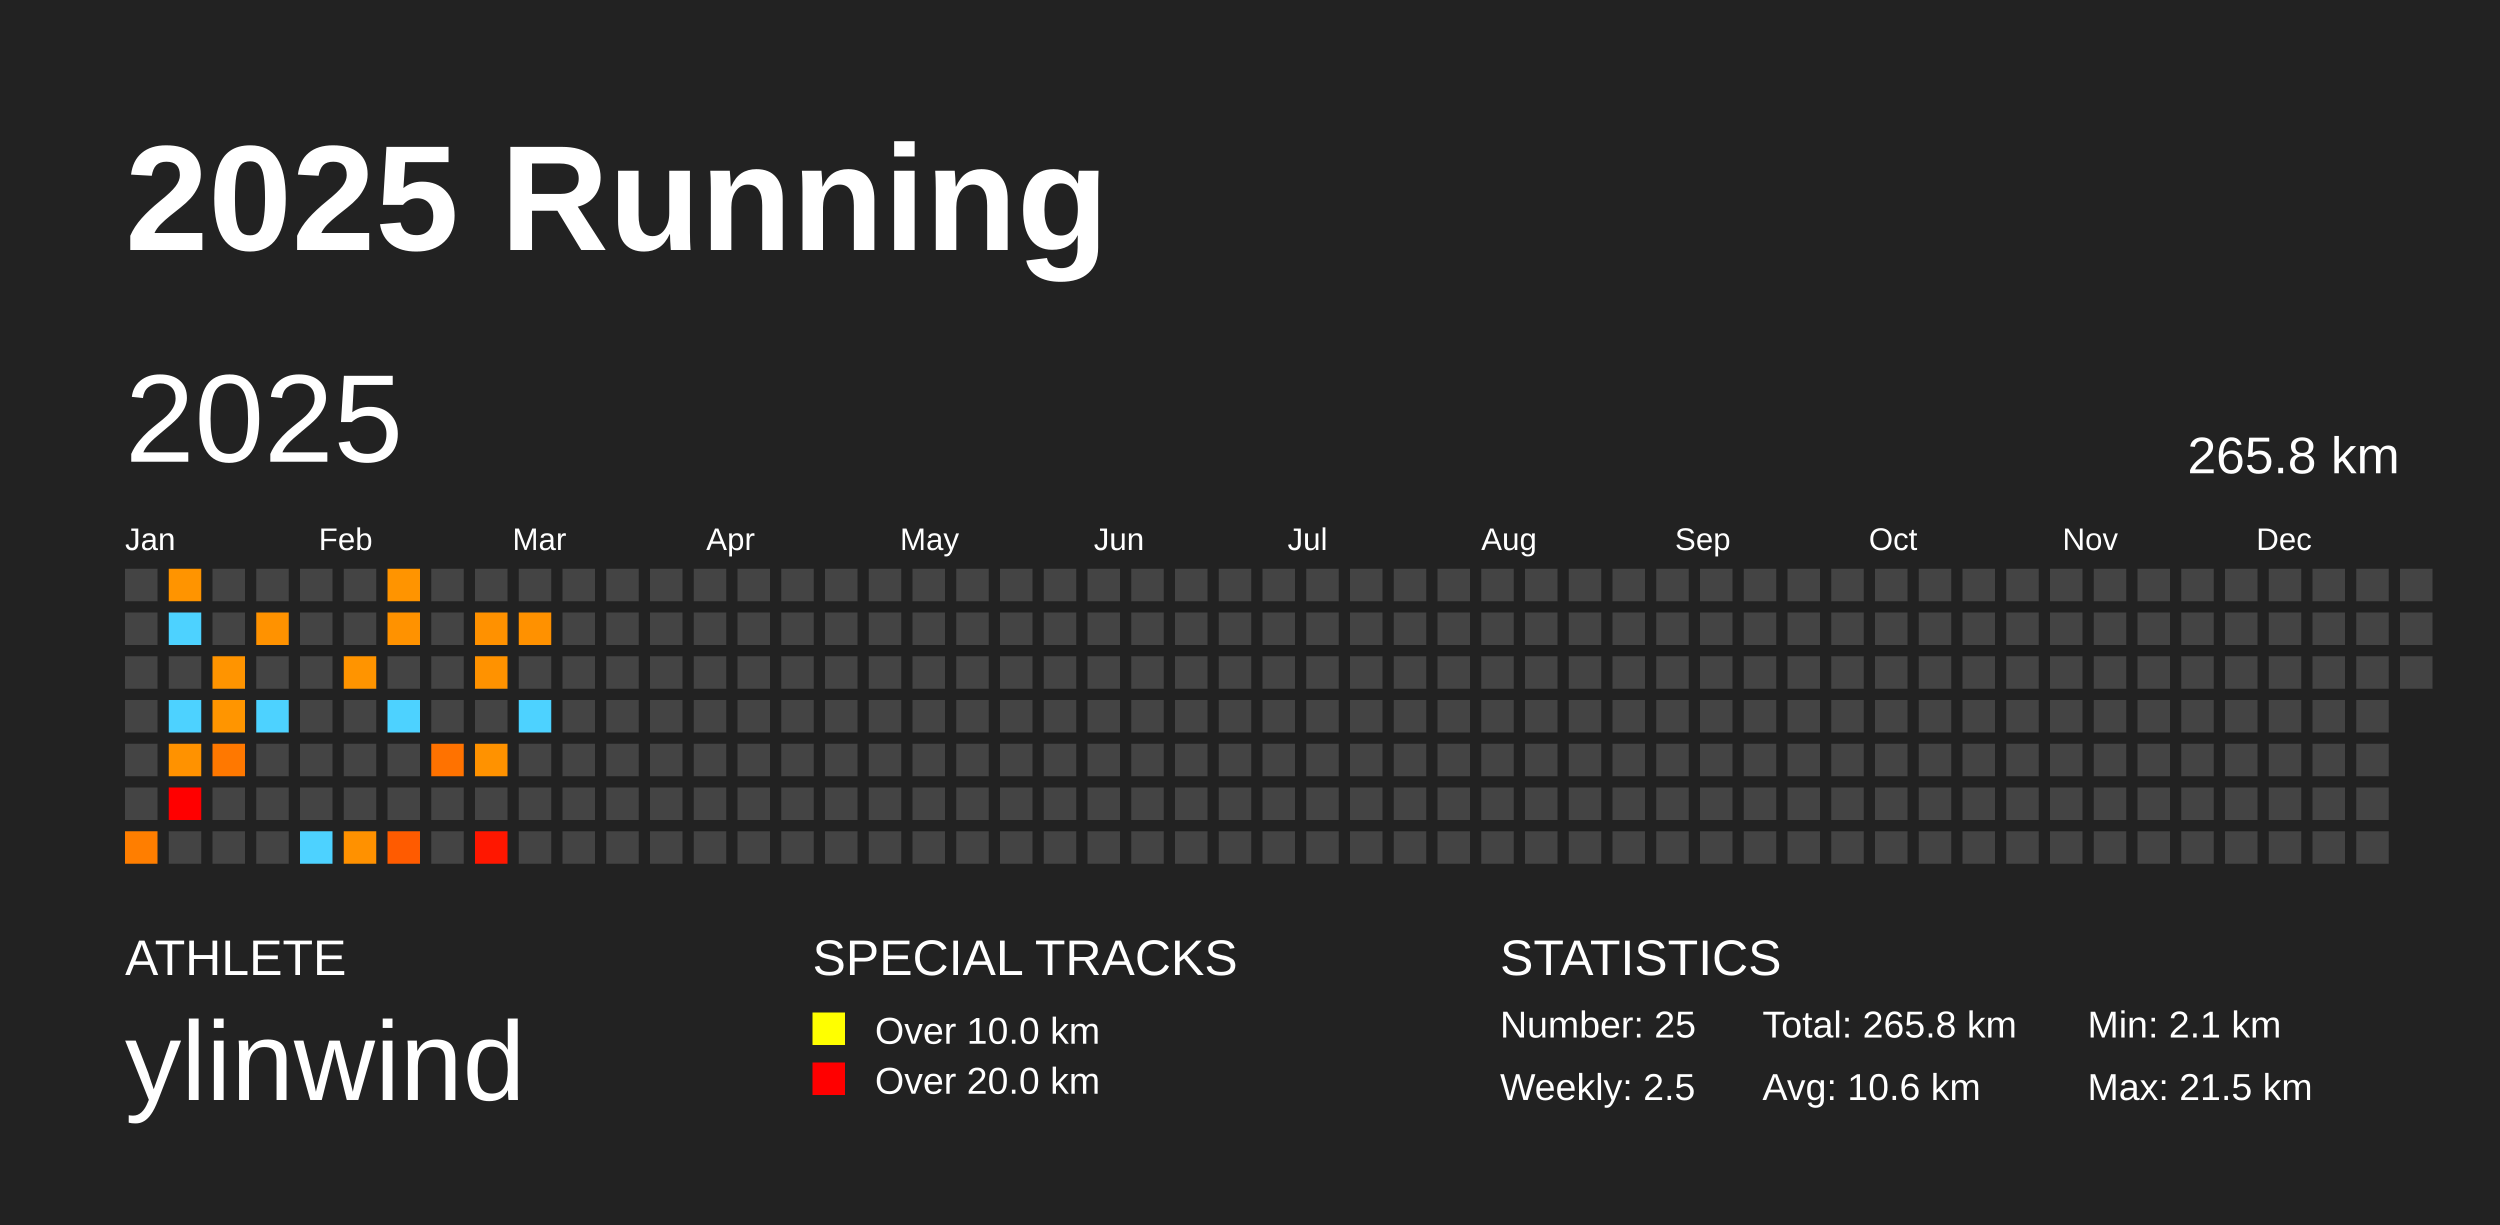
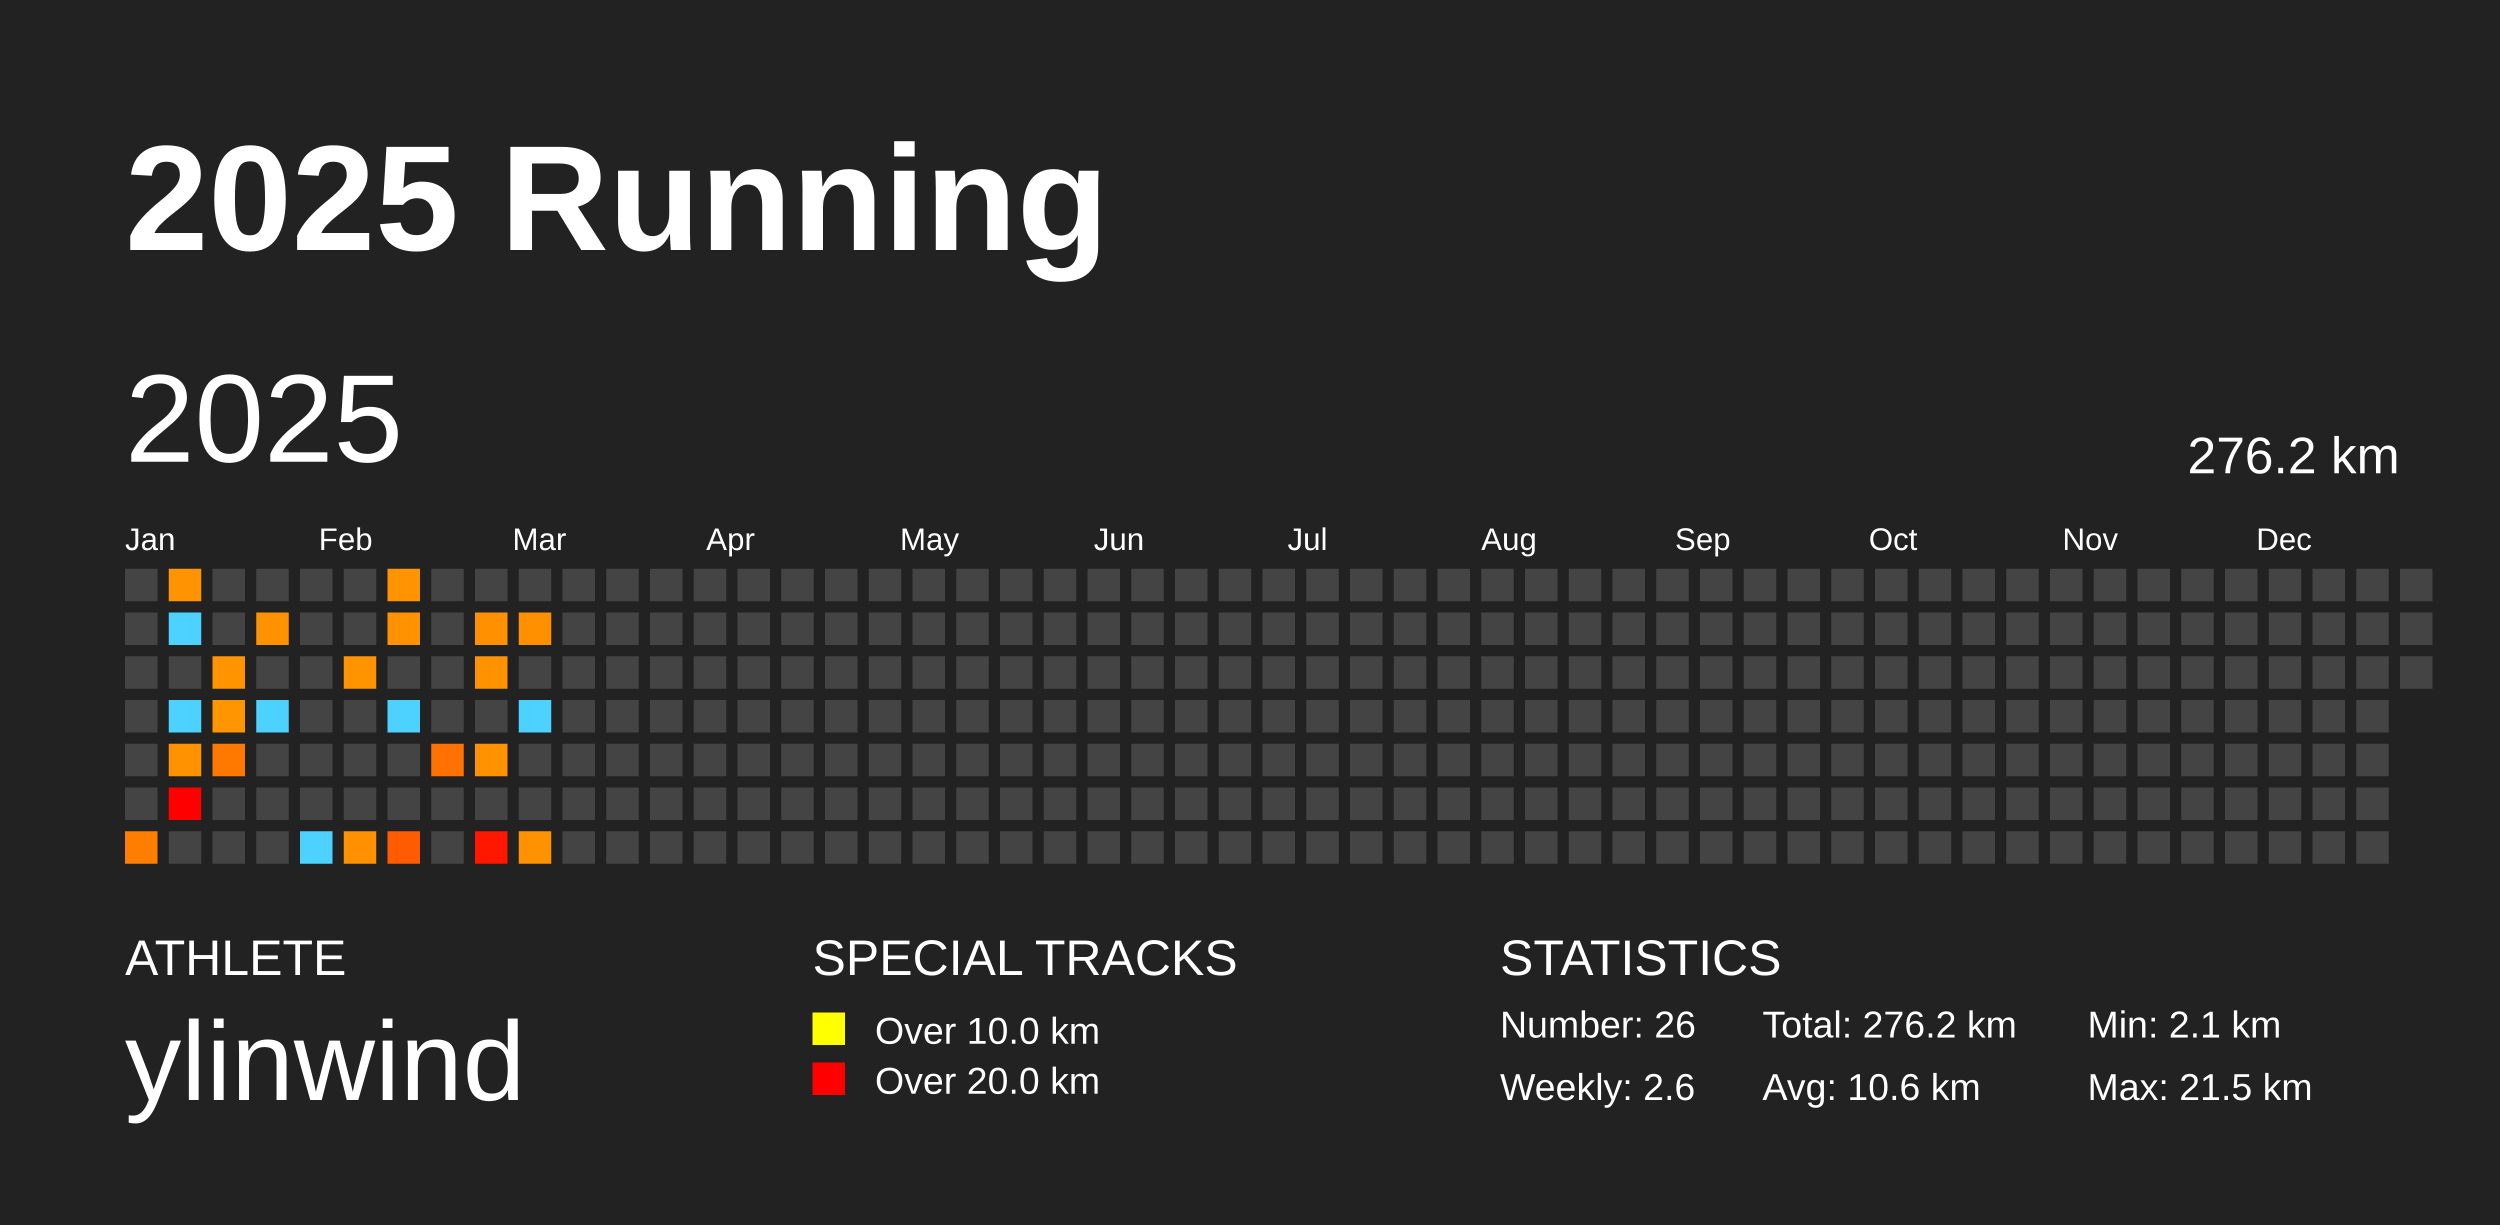
<svg xmlns="http://www.w3.org/2000/svg" baseProfile="full" height="98mm" version="1.1" viewBox="0,0,200,98" width="200mm">
  <defs />
  <rect fill="#222222" height="98" width="200" x="0" y="0" />
  <text fill="#FFFFFF" style="font-size:12px; font-family:Arial; font-weight:bold;" x="10" y="20">2025 Running</text>
  <text fill="#FFFFFF" style="font-size:4px; font-family:Arial" x="10" y="78">ATHLETE</text>
  <text fill="#FFFFFF" style="font-size:9px; font-family:Arial" x="10" y="88">ylinwind</text>
  <text fill="#FFFFFF" style="font-size:4px; font-family:Arial" x="65" y="78">SPECIAL TRACKS</text>
  <rect fill="yellow" height="2.6" width="2.6" x="65" y="81" />
  <text fill="#FFFFFF" style="font-size:3px; font-family:Arial" x="70" y="83.5">Over 10.0 km</text>
  <rect fill="red" height="2.6" width="2.6" x="65" y="85" />
  <text fill="#FFFFFF" style="font-size:3px; font-family:Arial" x="70" y="87.5">Over 20.0 km</text>
  <text fill="#FFFFFF" style="font-size:4px; font-family:Arial" x="120" y="78">STATISTICS</text>
-   <text fill="#FFFFFF" style="font-size:3px; font-family:Arial" x="120" y="83">Number: 25</text>
-   <text fill="#FFFFFF" style="font-size:3px; font-family:Arial" x="120" y="88">Weekly: 2.5</text>
-   <text fill="#FFFFFF" style="font-size:3px; font-family:Arial" x="141" y="83">Total: 265.8 km</text>
+   <text fill="#FFFFFF" style="font-size:3px; font-family:Arial" x="120" y="83">Number: 26</text>
+   <text fill="#FFFFFF" style="font-size:3px; font-family:Arial" x="120" y="88">Weekly: 2.6</text>
+   <text fill="#FFFFFF" style="font-size:3px; font-family:Arial" x="141" y="83">Total: 276.2 km</text>
  <text fill="#FFFFFF" style="font-size:3px; font-family:Arial" x="141" y="88">Avg: 10.6 km</text>
  <text fill="#FFFFFF" style="font-size:3px; font-family:Arial" x="167" y="83">Min: 2.1 km</text>
  <text fill="#FFFFFF" style="font-size:3px; font-family:Arial" x="167" y="88">Max: 21.5 km</text>
  <text dominant-baseline="hanging" fill="#FFFFFF" style="font-size:10.0px; font-family:Arial;" x="10" y="30">2025</text>
-   <text dominant-baseline="hanging" fill="#FFFFFF" style="font-size:4.125px; font-family:Arial;" x="175" y="35">265.8 km</text>
+   <text dominant-baseline="hanging" fill="#FFFFFF" style="font-size:4.125px; font-family:Arial;" x="175" y="35">276.2 km</text>
  <text fill="#FFFFFF" style="font-size:2.5px; font-family:Arial" x="10.0" y="44">Jan</text>
  <text fill="#FFFFFF" style="font-size:2.5px; font-family:Arial" x="25.5" y="44">Feb</text>
  <text fill="#FFFFFF" style="font-size:2.5px; font-family:Arial" x="41.0" y="44">Mar</text>
  <text fill="#FFFFFF" style="font-size:2.5px; font-family:Arial" x="56.5" y="44">Apr</text>
  <text fill="#FFFFFF" style="font-size:2.5px; font-family:Arial" x="72.0" y="44">May</text>
  <text fill="#FFFFFF" style="font-size:2.5px; font-family:Arial" x="87.5" y="44">Jun</text>
  <text fill="#FFFFFF" style="font-size:2.5px; font-family:Arial" x="103.0" y="44">Jul</text>
  <text fill="#FFFFFF" style="font-size:2.5px; font-family:Arial" x="118.5" y="44">Aug</text>
  <text fill="#FFFFFF" style="font-size:2.5px; font-family:Arial" x="134.0" y="44">Sep</text>
  <text fill="#FFFFFF" style="font-size:2.5px; font-family:Arial" x="149.5" y="44">Oct</text>
  <text fill="#FFFFFF" style="font-size:2.5px; font-family:Arial" x="165.0" y="44">Nov</text>
  <text fill="#FFFFFF" style="font-size:2.5px; font-family:Arial" x="180.5" y="44">Dec</text>
  <rect fill="#444444" height="2.6" width="2.6" x="10.0" y="45.5" />
  <rect fill="#444444" height="2.6" width="2.6" x="10.0" y="49.0" />
  <rect fill="#444444" height="2.6" width="2.6" x="10.0" y="52.5" />
  <rect fill="#444444" height="2.6" width="2.6" x="10.0" y="56.0" />
  <rect fill="#444444" height="2.6" width="2.6" x="10.0" y="59.5" />
  <rect fill="#444444" height="2.6" width="2.6" x="10.0" y="63.0" />
  <rect fill="#ff7e00" height="2.6" width="2.6" x="10.0" y="66.5" />
  <rect fill="#ff9400" height="2.6" width="2.6" x="13.5" y="45.5" />
  <rect fill="#4dd2ff" height="2.6" width="2.6" x="13.5" y="49.0" />
  <rect fill="#444444" height="2.6" width="2.6" x="13.5" y="52.5" />
  <rect fill="#4dd2ff" height="2.6" width="2.6" x="13.5" y="56.0" />
  <rect fill="#ff9200" height="2.6" width="2.6" x="13.5" y="59.5" />
  <rect fill="red" height="2.6" width="2.6" x="13.5" y="63.0" />
  <rect fill="#444444" height="2.6" width="2.6" x="13.5" y="66.5" />
  <rect fill="#444444" height="2.6" width="2.6" x="17.0" y="45.5" />
  <rect fill="#444444" height="2.6" width="2.6" x="17.0" y="49.0" />
  <rect fill="#ff9400" height="2.6" width="2.6" x="17.0" y="52.5" />
  <rect fill="#ff9500" height="2.6" width="2.6" x="17.0" y="56.0" />
  <rect fill="#ff7800" height="2.6" width="2.6" x="17.0" y="59.5" />
  <rect fill="#444444" height="2.6" width="2.6" x="17.0" y="63.0" />
  <rect fill="#444444" height="2.6" width="2.6" x="17.0" y="66.5" />
  <rect fill="#444444" height="2.6" width="2.6" x="20.5" y="45.5" />
  <rect fill="#ff9200" height="2.6" width="2.6" x="20.5" y="49.0" />
  <rect fill="#444444" height="2.6" width="2.6" x="20.5" y="52.5" />
  <rect fill="#4dd2ff" height="2.6" width="2.6" x="20.5" y="56.0" />
  <rect fill="#444444" height="2.6" width="2.6" x="20.5" y="59.5" />
  <rect fill="#444444" height="2.6" width="2.6" x="20.5" y="63.0" />
  <rect fill="#444444" height="2.6" width="2.6" x="20.5" y="66.5" />
  <rect fill="#444444" height="2.6" width="2.6" x="24.0" y="45.5" />
  <rect fill="#444444" height="2.6" width="2.6" x="24.0" y="49.0" />
  <rect fill="#444444" height="2.6" width="2.6" x="24.0" y="52.5" />
  <rect fill="#444444" height="2.6" width="2.6" x="24.0" y="56.0" />
  <rect fill="#444444" height="2.6" width="2.6" x="24.0" y="59.5" />
  <rect fill="#444444" height="2.6" width="2.6" x="24.0" y="63.0" />
  <rect fill="#4dd2ff" height="2.6" width="2.6" x="24.0" y="66.5" />
  <rect fill="#444444" height="2.6" width="2.6" x="27.5" y="45.5" />
  <rect fill="#444444" height="2.6" width="2.6" x="27.5" y="49.0" />
  <rect fill="#ff9400" height="2.6" width="2.6" x="27.5" y="52.5" />
  <rect fill="#444444" height="2.6" width="2.6" x="27.5" y="56.0" />
  <rect fill="#444444" height="2.6" width="2.6" x="27.5" y="59.5" />
  <rect fill="#444444" height="2.6" width="2.6" x="27.5" y="63.0" />
  <rect fill="#ff9100" height="2.6" width="2.6" x="27.5" y="66.5" />
  <rect fill="#ff9400" height="2.6" width="2.6" x="31.0" y="45.5" />
  <rect fill="#ff9200" height="2.6" width="2.6" x="31.0" y="49.0" />
  <rect fill="#444444" height="2.6" width="2.6" x="31.0" y="52.5" />
  <rect fill="#4dd2ff" height="2.6" width="2.6" x="31.0" y="56.0" />
  <rect fill="#444444" height="2.6" width="2.6" x="31.0" y="59.5" />
  <rect fill="#444444" height="2.6" width="2.6" x="31.0" y="63.0" />
  <rect fill="#ff5b00" height="2.6" width="2.6" x="31.0" y="66.5" />
  <rect fill="#444444" height="2.6" width="2.6" x="34.5" y="45.5" />
  <rect fill="#444444" height="2.6" width="2.6" x="34.5" y="49.0" />
  <rect fill="#444444" height="2.6" width="2.6" x="34.5" y="52.5" />
  <rect fill="#444444" height="2.6" width="2.6" x="34.5" y="56.0" />
  <rect fill="#ff7200" height="2.6" width="2.6" x="34.5" y="59.5" />
  <rect fill="#444444" height="2.6" width="2.6" x="34.5" y="63.0" />
  <rect fill="#444444" height="2.6" width="2.6" x="34.5" y="66.5" />
  <rect fill="#444444" height="2.6" width="2.6" x="38.0" y="45.5" />
  <rect fill="#ff9100" height="2.6" width="2.6" x="38.0" y="49.0" />
  <rect fill="#ff9200" height="2.6" width="2.6" x="38.0" y="52.5" />
  <rect fill="#444444" height="2.6" width="2.6" x="38.0" y="56.0" />
  <rect fill="#ff9200" height="2.6" width="2.6" x="38.0" y="59.5" />
  <rect fill="#444444" height="2.6" width="2.6" x="38.0" y="63.0" />
  <rect fill="#ff1700" height="2.6" width="2.6" x="38.0" y="66.5" />
  <rect fill="#444444" height="2.6" width="2.6" x="41.5" y="45.5" />
  <rect fill="#ff9100" height="2.6" width="2.6" x="41.5" y="49.0" />
  <rect fill="#444444" height="2.6" width="2.6" x="41.5" y="52.5" />
  <rect fill="#4dd2ff" height="2.6" width="2.6" x="41.5" y="56.0" />
  <rect fill="#444444" height="2.6" width="2.6" x="41.5" y="59.5" />
  <rect fill="#444444" height="2.6" width="2.6" x="41.5" y="63.0" />
-   <rect fill="#444444" height="2.6" width="2.6" x="41.5" y="66.5" />
+   <rect fill="#ff9200" height="2.6" width="2.6" x="41.5" y="66.5" />
  <rect fill="#444444" height="2.6" width="2.6" x="45.0" y="45.5" />
  <rect fill="#444444" height="2.6" width="2.6" x="45.0" y="49.0" />
  <rect fill="#444444" height="2.6" width="2.6" x="45.0" y="52.5" />
  <rect fill="#444444" height="2.6" width="2.6" x="45.0" y="56.0" />
  <rect fill="#444444" height="2.6" width="2.6" x="45.0" y="59.5" />
  <rect fill="#444444" height="2.6" width="2.6" x="45.0" y="63.0" />
  <rect fill="#444444" height="2.6" width="2.6" x="45.0" y="66.5" />
  <rect fill="#444444" height="2.6" width="2.6" x="48.5" y="45.5" />
  <rect fill="#444444" height="2.6" width="2.6" x="48.5" y="49.0" />
  <rect fill="#444444" height="2.6" width="2.6" x="48.5" y="52.5" />
  <rect fill="#444444" height="2.6" width="2.6" x="48.5" y="56.0" />
  <rect fill="#444444" height="2.6" width="2.6" x="48.5" y="59.5" />
  <rect fill="#444444" height="2.6" width="2.6" x="48.5" y="63.0" />
  <rect fill="#444444" height="2.6" width="2.6" x="48.5" y="66.5" />
  <rect fill="#444444" height="2.6" width="2.6" x="52.0" y="45.5" />
  <rect fill="#444444" height="2.6" width="2.6" x="52.0" y="49.0" />
  <rect fill="#444444" height="2.6" width="2.6" x="52.0" y="52.5" />
  <rect fill="#444444" height="2.6" width="2.6" x="52.0" y="56.0" />
  <rect fill="#444444" height="2.6" width="2.6" x="52.0" y="59.5" />
  <rect fill="#444444" height="2.6" width="2.6" x="52.0" y="63.0" />
  <rect fill="#444444" height="2.6" width="2.6" x="52.0" y="66.5" />
  <rect fill="#444444" height="2.6" width="2.6" x="55.5" y="45.5" />
  <rect fill="#444444" height="2.6" width="2.6" x="55.5" y="49.0" />
  <rect fill="#444444" height="2.6" width="2.6" x="55.5" y="52.5" />
  <rect fill="#444444" height="2.6" width="2.6" x="55.5" y="56.0" />
  <rect fill="#444444" height="2.6" width="2.6" x="55.5" y="59.5" />
  <rect fill="#444444" height="2.6" width="2.6" x="55.5" y="63.0" />
  <rect fill="#444444" height="2.6" width="2.6" x="55.5" y="66.5" />
  <rect fill="#444444" height="2.6" width="2.6" x="59.0" y="45.5" />
  <rect fill="#444444" height="2.6" width="2.6" x="59.0" y="49.0" />
  <rect fill="#444444" height="2.6" width="2.6" x="59.0" y="52.5" />
  <rect fill="#444444" height="2.6" width="2.6" x="59.0" y="56.0" />
  <rect fill="#444444" height="2.6" width="2.6" x="59.0" y="59.5" />
  <rect fill="#444444" height="2.6" width="2.6" x="59.0" y="63.0" />
  <rect fill="#444444" height="2.6" width="2.6" x="59.0" y="66.5" />
  <rect fill="#444444" height="2.6" width="2.6" x="62.5" y="45.5" />
  <rect fill="#444444" height="2.6" width="2.6" x="62.5" y="49.0" />
  <rect fill="#444444" height="2.6" width="2.6" x="62.5" y="52.5" />
  <rect fill="#444444" height="2.6" width="2.6" x="62.5" y="56.0" />
  <rect fill="#444444" height="2.6" width="2.6" x="62.5" y="59.5" />
  <rect fill="#444444" height="2.6" width="2.6" x="62.5" y="63.0" />
  <rect fill="#444444" height="2.6" width="2.6" x="62.5" y="66.5" />
  <rect fill="#444444" height="2.6" width="2.6" x="66.0" y="45.5" />
  <rect fill="#444444" height="2.6" width="2.6" x="66.0" y="49.0" />
  <rect fill="#444444" height="2.6" width="2.6" x="66.0" y="52.5" />
  <rect fill="#444444" height="2.6" width="2.6" x="66.0" y="56.0" />
  <rect fill="#444444" height="2.6" width="2.6" x="66.0" y="59.5" />
  <rect fill="#444444" height="2.6" width="2.6" x="66.0" y="63.0" />
  <rect fill="#444444" height="2.6" width="2.6" x="66.0" y="66.5" />
  <rect fill="#444444" height="2.6" width="2.6" x="69.5" y="45.5" />
  <rect fill="#444444" height="2.6" width="2.6" x="69.5" y="49.0" />
  <rect fill="#444444" height="2.6" width="2.6" x="69.5" y="52.5" />
  <rect fill="#444444" height="2.6" width="2.6" x="69.5" y="56.0" />
  <rect fill="#444444" height="2.6" width="2.6" x="69.5" y="59.5" />
  <rect fill="#444444" height="2.6" width="2.6" x="69.5" y="63.0" />
  <rect fill="#444444" height="2.6" width="2.6" x="69.5" y="66.5" />
  <rect fill="#444444" height="2.6" width="2.6" x="73.0" y="45.5" />
  <rect fill="#444444" height="2.6" width="2.6" x="73.0" y="49.0" />
  <rect fill="#444444" height="2.6" width="2.6" x="73.0" y="52.5" />
  <rect fill="#444444" height="2.6" width="2.6" x="73.0" y="56.0" />
  <rect fill="#444444" height="2.6" width="2.6" x="73.0" y="59.5" />
  <rect fill="#444444" height="2.6" width="2.6" x="73.0" y="63.0" />
  <rect fill="#444444" height="2.6" width="2.6" x="73.0" y="66.5" />
  <rect fill="#444444" height="2.6" width="2.6" x="76.5" y="45.5" />
  <rect fill="#444444" height="2.6" width="2.6" x="76.5" y="49.0" />
  <rect fill="#444444" height="2.6" width="2.6" x="76.5" y="52.5" />
  <rect fill="#444444" height="2.6" width="2.6" x="76.5" y="56.0" />
  <rect fill="#444444" height="2.6" width="2.6" x="76.5" y="59.5" />
  <rect fill="#444444" height="2.6" width="2.6" x="76.5" y="63.0" />
  <rect fill="#444444" height="2.6" width="2.6" x="76.5" y="66.5" />
  <rect fill="#444444" height="2.6" width="2.6" x="80.0" y="45.5" />
  <rect fill="#444444" height="2.6" width="2.6" x="80.0" y="49.0" />
  <rect fill="#444444" height="2.6" width="2.6" x="80.0" y="52.5" />
  <rect fill="#444444" height="2.6" width="2.6" x="80.0" y="56.0" />
  <rect fill="#444444" height="2.6" width="2.6" x="80.0" y="59.5" />
  <rect fill="#444444" height="2.6" width="2.6" x="80.0" y="63.0" />
  <rect fill="#444444" height="2.6" width="2.6" x="80.0" y="66.5" />
  <rect fill="#444444" height="2.6" width="2.6" x="83.5" y="45.5" />
  <rect fill="#444444" height="2.6" width="2.6" x="83.5" y="49.0" />
  <rect fill="#444444" height="2.6" width="2.6" x="83.5" y="52.5" />
  <rect fill="#444444" height="2.6" width="2.6" x="83.5" y="56.0" />
  <rect fill="#444444" height="2.6" width="2.6" x="83.5" y="59.5" />
  <rect fill="#444444" height="2.6" width="2.6" x="83.5" y="63.0" />
  <rect fill="#444444" height="2.6" width="2.6" x="83.5" y="66.5" />
  <rect fill="#444444" height="2.6" width="2.6" x="87.0" y="45.5" />
  <rect fill="#444444" height="2.6" width="2.6" x="87.0" y="49.0" />
  <rect fill="#444444" height="2.6" width="2.6" x="87.0" y="52.5" />
  <rect fill="#444444" height="2.6" width="2.6" x="87.0" y="56.0" />
  <rect fill="#444444" height="2.6" width="2.6" x="87.0" y="59.5" />
  <rect fill="#444444" height="2.6" width="2.6" x="87.0" y="63.0" />
  <rect fill="#444444" height="2.6" width="2.6" x="87.0" y="66.5" />
  <rect fill="#444444" height="2.6" width="2.6" x="90.5" y="45.5" />
  <rect fill="#444444" height="2.6" width="2.6" x="90.5" y="49.0" />
  <rect fill="#444444" height="2.6" width="2.6" x="90.5" y="52.5" />
  <rect fill="#444444" height="2.6" width="2.6" x="90.5" y="56.0" />
  <rect fill="#444444" height="2.6" width="2.6" x="90.5" y="59.5" />
  <rect fill="#444444" height="2.6" width="2.6" x="90.5" y="63.0" />
  <rect fill="#444444" height="2.6" width="2.6" x="90.5" y="66.5" />
  <rect fill="#444444" height="2.6" width="2.6" x="94.0" y="45.5" />
  <rect fill="#444444" height="2.6" width="2.6" x="94.0" y="49.0" />
  <rect fill="#444444" height="2.6" width="2.6" x="94.0" y="52.5" />
  <rect fill="#444444" height="2.6" width="2.6" x="94.0" y="56.0" />
  <rect fill="#444444" height="2.6" width="2.6" x="94.0" y="59.5" />
  <rect fill="#444444" height="2.6" width="2.6" x="94.0" y="63.0" />
  <rect fill="#444444" height="2.6" width="2.6" x="94.0" y="66.5" />
  <rect fill="#444444" height="2.6" width="2.6" x="97.5" y="45.5" />
  <rect fill="#444444" height="2.6" width="2.6" x="97.5" y="49.0" />
  <rect fill="#444444" height="2.6" width="2.6" x="97.5" y="52.5" />
  <rect fill="#444444" height="2.6" width="2.6" x="97.5" y="56.0" />
  <rect fill="#444444" height="2.6" width="2.6" x="97.5" y="59.5" />
  <rect fill="#444444" height="2.6" width="2.6" x="97.5" y="63.0" />
  <rect fill="#444444" height="2.6" width="2.6" x="97.5" y="66.5" />
  <rect fill="#444444" height="2.6" width="2.6" x="101.0" y="45.5" />
  <rect fill="#444444" height="2.6" width="2.6" x="101.0" y="49.0" />
  <rect fill="#444444" height="2.6" width="2.6" x="101.0" y="52.5" />
  <rect fill="#444444" height="2.6" width="2.6" x="101.0" y="56.0" />
  <rect fill="#444444" height="2.6" width="2.6" x="101.0" y="59.5" />
  <rect fill="#444444" height="2.6" width="2.6" x="101.0" y="63.0" />
  <rect fill="#444444" height="2.6" width="2.6" x="101.0" y="66.5" />
  <rect fill="#444444" height="2.6" width="2.6" x="104.5" y="45.5" />
  <rect fill="#444444" height="2.6" width="2.6" x="104.5" y="49.0" />
  <rect fill="#444444" height="2.6" width="2.6" x="104.5" y="52.5" />
  <rect fill="#444444" height="2.6" width="2.6" x="104.5" y="56.0" />
  <rect fill="#444444" height="2.6" width="2.6" x="104.5" y="59.5" />
  <rect fill="#444444" height="2.6" width="2.6" x="104.5" y="63.0" />
  <rect fill="#444444" height="2.6" width="2.6" x="104.5" y="66.5" />
  <rect fill="#444444" height="2.6" width="2.6" x="108.0" y="45.5" />
  <rect fill="#444444" height="2.6" width="2.6" x="108.0" y="49.0" />
  <rect fill="#444444" height="2.6" width="2.6" x="108.0" y="52.5" />
  <rect fill="#444444" height="2.6" width="2.6" x="108.0" y="56.0" />
  <rect fill="#444444" height="2.6" width="2.6" x="108.0" y="59.5" />
  <rect fill="#444444" height="2.6" width="2.6" x="108.0" y="63.0" />
  <rect fill="#444444" height="2.6" width="2.6" x="108.0" y="66.5" />
  <rect fill="#444444" height="2.6" width="2.6" x="111.5" y="45.5" />
  <rect fill="#444444" height="2.6" width="2.6" x="111.5" y="49.0" />
  <rect fill="#444444" height="2.6" width="2.6" x="111.5" y="52.5" />
  <rect fill="#444444" height="2.6" width="2.6" x="111.5" y="56.0" />
  <rect fill="#444444" height="2.6" width="2.6" x="111.5" y="59.5" />
  <rect fill="#444444" height="2.6" width="2.6" x="111.5" y="63.0" />
  <rect fill="#444444" height="2.6" width="2.6" x="111.5" y="66.5" />
  <rect fill="#444444" height="2.6" width="2.6" x="115.0" y="45.5" />
  <rect fill="#444444" height="2.6" width="2.6" x="115.0" y="49.0" />
  <rect fill="#444444" height="2.6" width="2.6" x="115.0" y="52.5" />
  <rect fill="#444444" height="2.6" width="2.6" x="115.0" y="56.0" />
  <rect fill="#444444" height="2.6" width="2.6" x="115.0" y="59.5" />
  <rect fill="#444444" height="2.6" width="2.6" x="115.0" y="63.0" />
  <rect fill="#444444" height="2.6" width="2.6" x="115.0" y="66.5" />
  <rect fill="#444444" height="2.6" width="2.6" x="118.5" y="45.5" />
  <rect fill="#444444" height="2.6" width="2.6" x="118.5" y="49.0" />
  <rect fill="#444444" height="2.6" width="2.6" x="118.5" y="52.5" />
  <rect fill="#444444" height="2.6" width="2.6" x="118.5" y="56.0" />
  <rect fill="#444444" height="2.6" width="2.6" x="118.5" y="59.5" />
  <rect fill="#444444" height="2.6" width="2.6" x="118.5" y="63.0" />
  <rect fill="#444444" height="2.6" width="2.6" x="118.5" y="66.5" />
  <rect fill="#444444" height="2.6" width="2.6" x="122.0" y="45.5" />
  <rect fill="#444444" height="2.6" width="2.6" x="122.0" y="49.0" />
  <rect fill="#444444" height="2.6" width="2.6" x="122.0" y="52.5" />
  <rect fill="#444444" height="2.6" width="2.6" x="122.0" y="56.0" />
  <rect fill="#444444" height="2.6" width="2.6" x="122.0" y="59.5" />
  <rect fill="#444444" height="2.6" width="2.6" x="122.0" y="63.0" />
  <rect fill="#444444" height="2.6" width="2.6" x="122.0" y="66.5" />
  <rect fill="#444444" height="2.6" width="2.6" x="125.5" y="45.5" />
  <rect fill="#444444" height="2.6" width="2.6" x="125.5" y="49.0" />
  <rect fill="#444444" height="2.6" width="2.6" x="125.5" y="52.5" />
  <rect fill="#444444" height="2.6" width="2.6" x="125.5" y="56.0" />
  <rect fill="#444444" height="2.6" width="2.6" x="125.5" y="59.5" />
  <rect fill="#444444" height="2.6" width="2.6" x="125.5" y="63.0" />
  <rect fill="#444444" height="2.6" width="2.6" x="125.5" y="66.5" />
  <rect fill="#444444" height="2.6" width="2.6" x="129.0" y="45.5" />
  <rect fill="#444444" height="2.6" width="2.6" x="129.0" y="49.0" />
  <rect fill="#444444" height="2.6" width="2.6" x="129.0" y="52.5" />
  <rect fill="#444444" height="2.6" width="2.6" x="129.0" y="56.0" />
  <rect fill="#444444" height="2.6" width="2.6" x="129.0" y="59.5" />
  <rect fill="#444444" height="2.6" width="2.6" x="129.0" y="63.0" />
  <rect fill="#444444" height="2.6" width="2.6" x="129.0" y="66.5" />
  <rect fill="#444444" height="2.6" width="2.6" x="132.5" y="45.5" />
  <rect fill="#444444" height="2.6" width="2.6" x="132.5" y="49.0" />
  <rect fill="#444444" height="2.6" width="2.6" x="132.5" y="52.5" />
  <rect fill="#444444" height="2.6" width="2.6" x="132.5" y="56.0" />
  <rect fill="#444444" height="2.6" width="2.6" x="132.5" y="59.5" />
  <rect fill="#444444" height="2.6" width="2.6" x="132.5" y="63.0" />
  <rect fill="#444444" height="2.6" width="2.6" x="132.5" y="66.5" />
  <rect fill="#444444" height="2.6" width="2.6" x="136.0" y="45.5" />
  <rect fill="#444444" height="2.6" width="2.6" x="136.0" y="49.0" />
  <rect fill="#444444" height="2.6" width="2.6" x="136.0" y="52.5" />
  <rect fill="#444444" height="2.6" width="2.6" x="136.0" y="56.0" />
  <rect fill="#444444" height="2.6" width="2.6" x="136.0" y="59.5" />
  <rect fill="#444444" height="2.6" width="2.6" x="136.0" y="63.0" />
  <rect fill="#444444" height="2.6" width="2.6" x="136.0" y="66.5" />
  <rect fill="#444444" height="2.6" width="2.6" x="139.5" y="45.5" />
  <rect fill="#444444" height="2.6" width="2.6" x="139.5" y="49.0" />
  <rect fill="#444444" height="2.6" width="2.6" x="139.5" y="52.5" />
  <rect fill="#444444" height="2.6" width="2.6" x="139.5" y="56.0" />
  <rect fill="#444444" height="2.6" width="2.6" x="139.5" y="59.5" />
  <rect fill="#444444" height="2.6" width="2.6" x="139.5" y="63.0" />
  <rect fill="#444444" height="2.6" width="2.6" x="139.5" y="66.5" />
  <rect fill="#444444" height="2.6" width="2.6" x="143.0" y="45.5" />
  <rect fill="#444444" height="2.6" width="2.6" x="143.0" y="49.0" />
  <rect fill="#444444" height="2.6" width="2.6" x="143.0" y="52.5" />
  <rect fill="#444444" height="2.6" width="2.6" x="143.0" y="56.0" />
  <rect fill="#444444" height="2.6" width="2.6" x="143.0" y="59.5" />
  <rect fill="#444444" height="2.6" width="2.6" x="143.0" y="63.0" />
  <rect fill="#444444" height="2.6" width="2.6" x="143.0" y="66.5" />
  <rect fill="#444444" height="2.6" width="2.6" x="146.5" y="45.5" />
  <rect fill="#444444" height="2.6" width="2.6" x="146.5" y="49.0" />
  <rect fill="#444444" height="2.6" width="2.6" x="146.5" y="52.5" />
  <rect fill="#444444" height="2.6" width="2.6" x="146.5" y="56.0" />
  <rect fill="#444444" height="2.6" width="2.6" x="146.5" y="59.5" />
  <rect fill="#444444" height="2.6" width="2.6" x="146.5" y="63.0" />
  <rect fill="#444444" height="2.6" width="2.6" x="146.5" y="66.5" />
  <rect fill="#444444" height="2.6" width="2.6" x="150.0" y="45.5" />
  <rect fill="#444444" height="2.6" width="2.6" x="150.0" y="49.0" />
  <rect fill="#444444" height="2.6" width="2.6" x="150.0" y="52.5" />
  <rect fill="#444444" height="2.6" width="2.6" x="150.0" y="56.0" />
  <rect fill="#444444" height="2.6" width="2.6" x="150.0" y="59.5" />
  <rect fill="#444444" height="2.6" width="2.6" x="150.0" y="63.0" />
  <rect fill="#444444" height="2.6" width="2.6" x="150.0" y="66.5" />
  <rect fill="#444444" height="2.6" width="2.6" x="153.5" y="45.5" />
  <rect fill="#444444" height="2.6" width="2.6" x="153.5" y="49.0" />
  <rect fill="#444444" height="2.6" width="2.6" x="153.5" y="52.5" />
  <rect fill="#444444" height="2.6" width="2.6" x="153.5" y="56.0" />
  <rect fill="#444444" height="2.6" width="2.6" x="153.5" y="59.5" />
  <rect fill="#444444" height="2.6" width="2.6" x="153.5" y="63.0" />
  <rect fill="#444444" height="2.6" width="2.6" x="153.5" y="66.5" />
  <rect fill="#444444" height="2.6" width="2.6" x="157.0" y="45.5" />
  <rect fill="#444444" height="2.6" width="2.6" x="157.0" y="49.0" />
  <rect fill="#444444" height="2.6" width="2.6" x="157.0" y="52.5" />
  <rect fill="#444444" height="2.6" width="2.6" x="157.0" y="56.0" />
  <rect fill="#444444" height="2.6" width="2.6" x="157.0" y="59.5" />
  <rect fill="#444444" height="2.6" width="2.6" x="157.0" y="63.0" />
  <rect fill="#444444" height="2.6" width="2.6" x="157.0" y="66.5" />
  <rect fill="#444444" height="2.6" width="2.6" x="160.5" y="45.5" />
  <rect fill="#444444" height="2.6" width="2.6" x="160.5" y="49.0" />
  <rect fill="#444444" height="2.6" width="2.6" x="160.5" y="52.5" />
  <rect fill="#444444" height="2.6" width="2.6" x="160.5" y="56.0" />
  <rect fill="#444444" height="2.6" width="2.6" x="160.5" y="59.5" />
  <rect fill="#444444" height="2.6" width="2.6" x="160.5" y="63.0" />
  <rect fill="#444444" height="2.6" width="2.6" x="160.5" y="66.5" />
  <rect fill="#444444" height="2.6" width="2.6" x="164.0" y="45.5" />
  <rect fill="#444444" height="2.6" width="2.6" x="164.0" y="49.0" />
  <rect fill="#444444" height="2.6" width="2.6" x="164.0" y="52.5" />
  <rect fill="#444444" height="2.6" width="2.6" x="164.0" y="56.0" />
  <rect fill="#444444" height="2.6" width="2.6" x="164.0" y="59.5" />
  <rect fill="#444444" height="2.6" width="2.6" x="164.0" y="63.0" />
  <rect fill="#444444" height="2.6" width="2.6" x="164.0" y="66.5" />
  <rect fill="#444444" height="2.6" width="2.6" x="167.5" y="45.5" />
  <rect fill="#444444" height="2.6" width="2.6" x="167.5" y="49.0" />
  <rect fill="#444444" height="2.6" width="2.6" x="167.5" y="52.5" />
  <rect fill="#444444" height="2.6" width="2.6" x="167.5" y="56.0" />
  <rect fill="#444444" height="2.6" width="2.6" x="167.5" y="59.5" />
  <rect fill="#444444" height="2.6" width="2.6" x="167.5" y="63.0" />
  <rect fill="#444444" height="2.6" width="2.6" x="167.5" y="66.5" />
  <rect fill="#444444" height="2.6" width="2.6" x="171.0" y="45.5" />
  <rect fill="#444444" height="2.6" width="2.6" x="171.0" y="49.0" />
  <rect fill="#444444" height="2.6" width="2.6" x="171.0" y="52.5" />
  <rect fill="#444444" height="2.6" width="2.6" x="171.0" y="56.0" />
  <rect fill="#444444" height="2.6" width="2.6" x="171.0" y="59.5" />
  <rect fill="#444444" height="2.6" width="2.6" x="171.0" y="63.0" />
  <rect fill="#444444" height="2.6" width="2.6" x="171.0" y="66.5" />
  <rect fill="#444444" height="2.6" width="2.6" x="174.5" y="45.5" />
  <rect fill="#444444" height="2.6" width="2.6" x="174.5" y="49.0" />
  <rect fill="#444444" height="2.6" width="2.6" x="174.5" y="52.5" />
  <rect fill="#444444" height="2.6" width="2.6" x="174.5" y="56.0" />
  <rect fill="#444444" height="2.6" width="2.6" x="174.5" y="59.5" />
  <rect fill="#444444" height="2.6" width="2.6" x="174.5" y="63.0" />
  <rect fill="#444444" height="2.6" width="2.6" x="174.5" y="66.5" />
  <rect fill="#444444" height="2.6" width="2.6" x="178.0" y="45.5" />
  <rect fill="#444444" height="2.6" width="2.6" x="178.0" y="49.0" />
  <rect fill="#444444" height="2.6" width="2.6" x="178.0" y="52.5" />
  <rect fill="#444444" height="2.6" width="2.6" x="178.0" y="56.0" />
  <rect fill="#444444" height="2.6" width="2.6" x="178.0" y="59.5" />
  <rect fill="#444444" height="2.6" width="2.6" x="178.0" y="63.0" />
  <rect fill="#444444" height="2.6" width="2.6" x="178.0" y="66.5" />
  <rect fill="#444444" height="2.6" width="2.6" x="181.5" y="45.5" />
  <rect fill="#444444" height="2.6" width="2.6" x="181.5" y="49.0" />
  <rect fill="#444444" height="2.6" width="2.6" x="181.5" y="52.5" />
  <rect fill="#444444" height="2.6" width="2.6" x="181.5" y="56.0" />
  <rect fill="#444444" height="2.6" width="2.6" x="181.5" y="59.5" />
  <rect fill="#444444" height="2.6" width="2.6" x="181.5" y="63.0" />
  <rect fill="#444444" height="2.6" width="2.6" x="181.5" y="66.5" />
  <rect fill="#444444" height="2.6" width="2.6" x="185.0" y="45.5" />
  <rect fill="#444444" height="2.6" width="2.6" x="185.0" y="49.0" />
  <rect fill="#444444" height="2.6" width="2.6" x="185.0" y="52.5" />
  <rect fill="#444444" height="2.6" width="2.6" x="185.0" y="56.0" />
  <rect fill="#444444" height="2.6" width="2.6" x="185.0" y="59.5" />
  <rect fill="#444444" height="2.6" width="2.6" x="185.0" y="63.0" />
  <rect fill="#444444" height="2.6" width="2.6" x="185.0" y="66.5" />
  <rect fill="#444444" height="2.6" width="2.6" x="188.5" y="45.5" />
  <rect fill="#444444" height="2.6" width="2.6" x="188.5" y="49.0" />
  <rect fill="#444444" height="2.6" width="2.6" x="188.5" y="52.5" />
  <rect fill="#444444" height="2.6" width="2.6" x="188.5" y="56.0" />
  <rect fill="#444444" height="2.6" width="2.6" x="188.5" y="59.5" />
  <rect fill="#444444" height="2.6" width="2.6" x="188.5" y="63.0" />
  <rect fill="#444444" height="2.6" width="2.6" x="188.5" y="66.5" />
  <rect fill="#444444" height="2.6" width="2.6" x="192.0" y="45.5" />
  <rect fill="#444444" height="2.6" width="2.6" x="192.0" y="49.0" />
  <rect fill="#444444" height="2.6" width="2.6" x="192.0" y="52.5" />
</svg>
